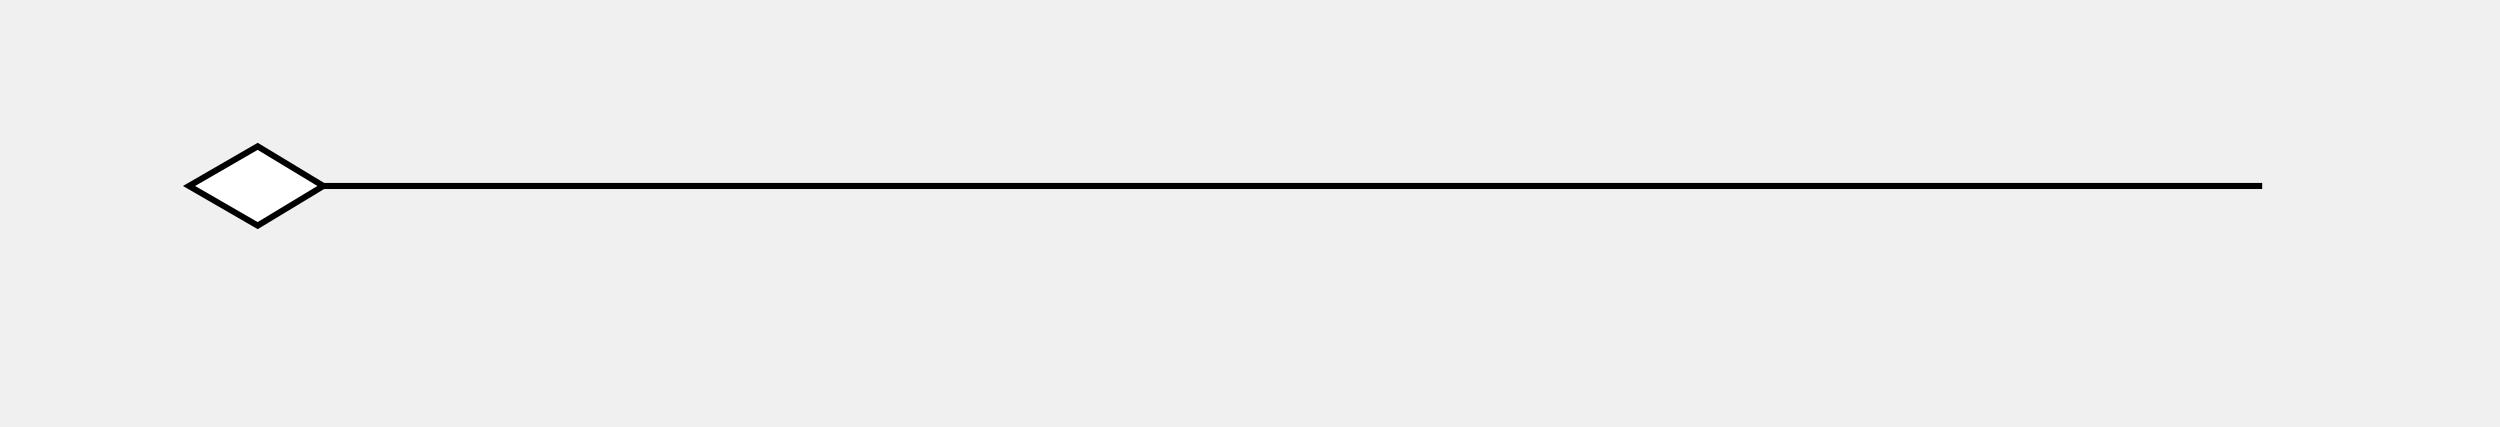
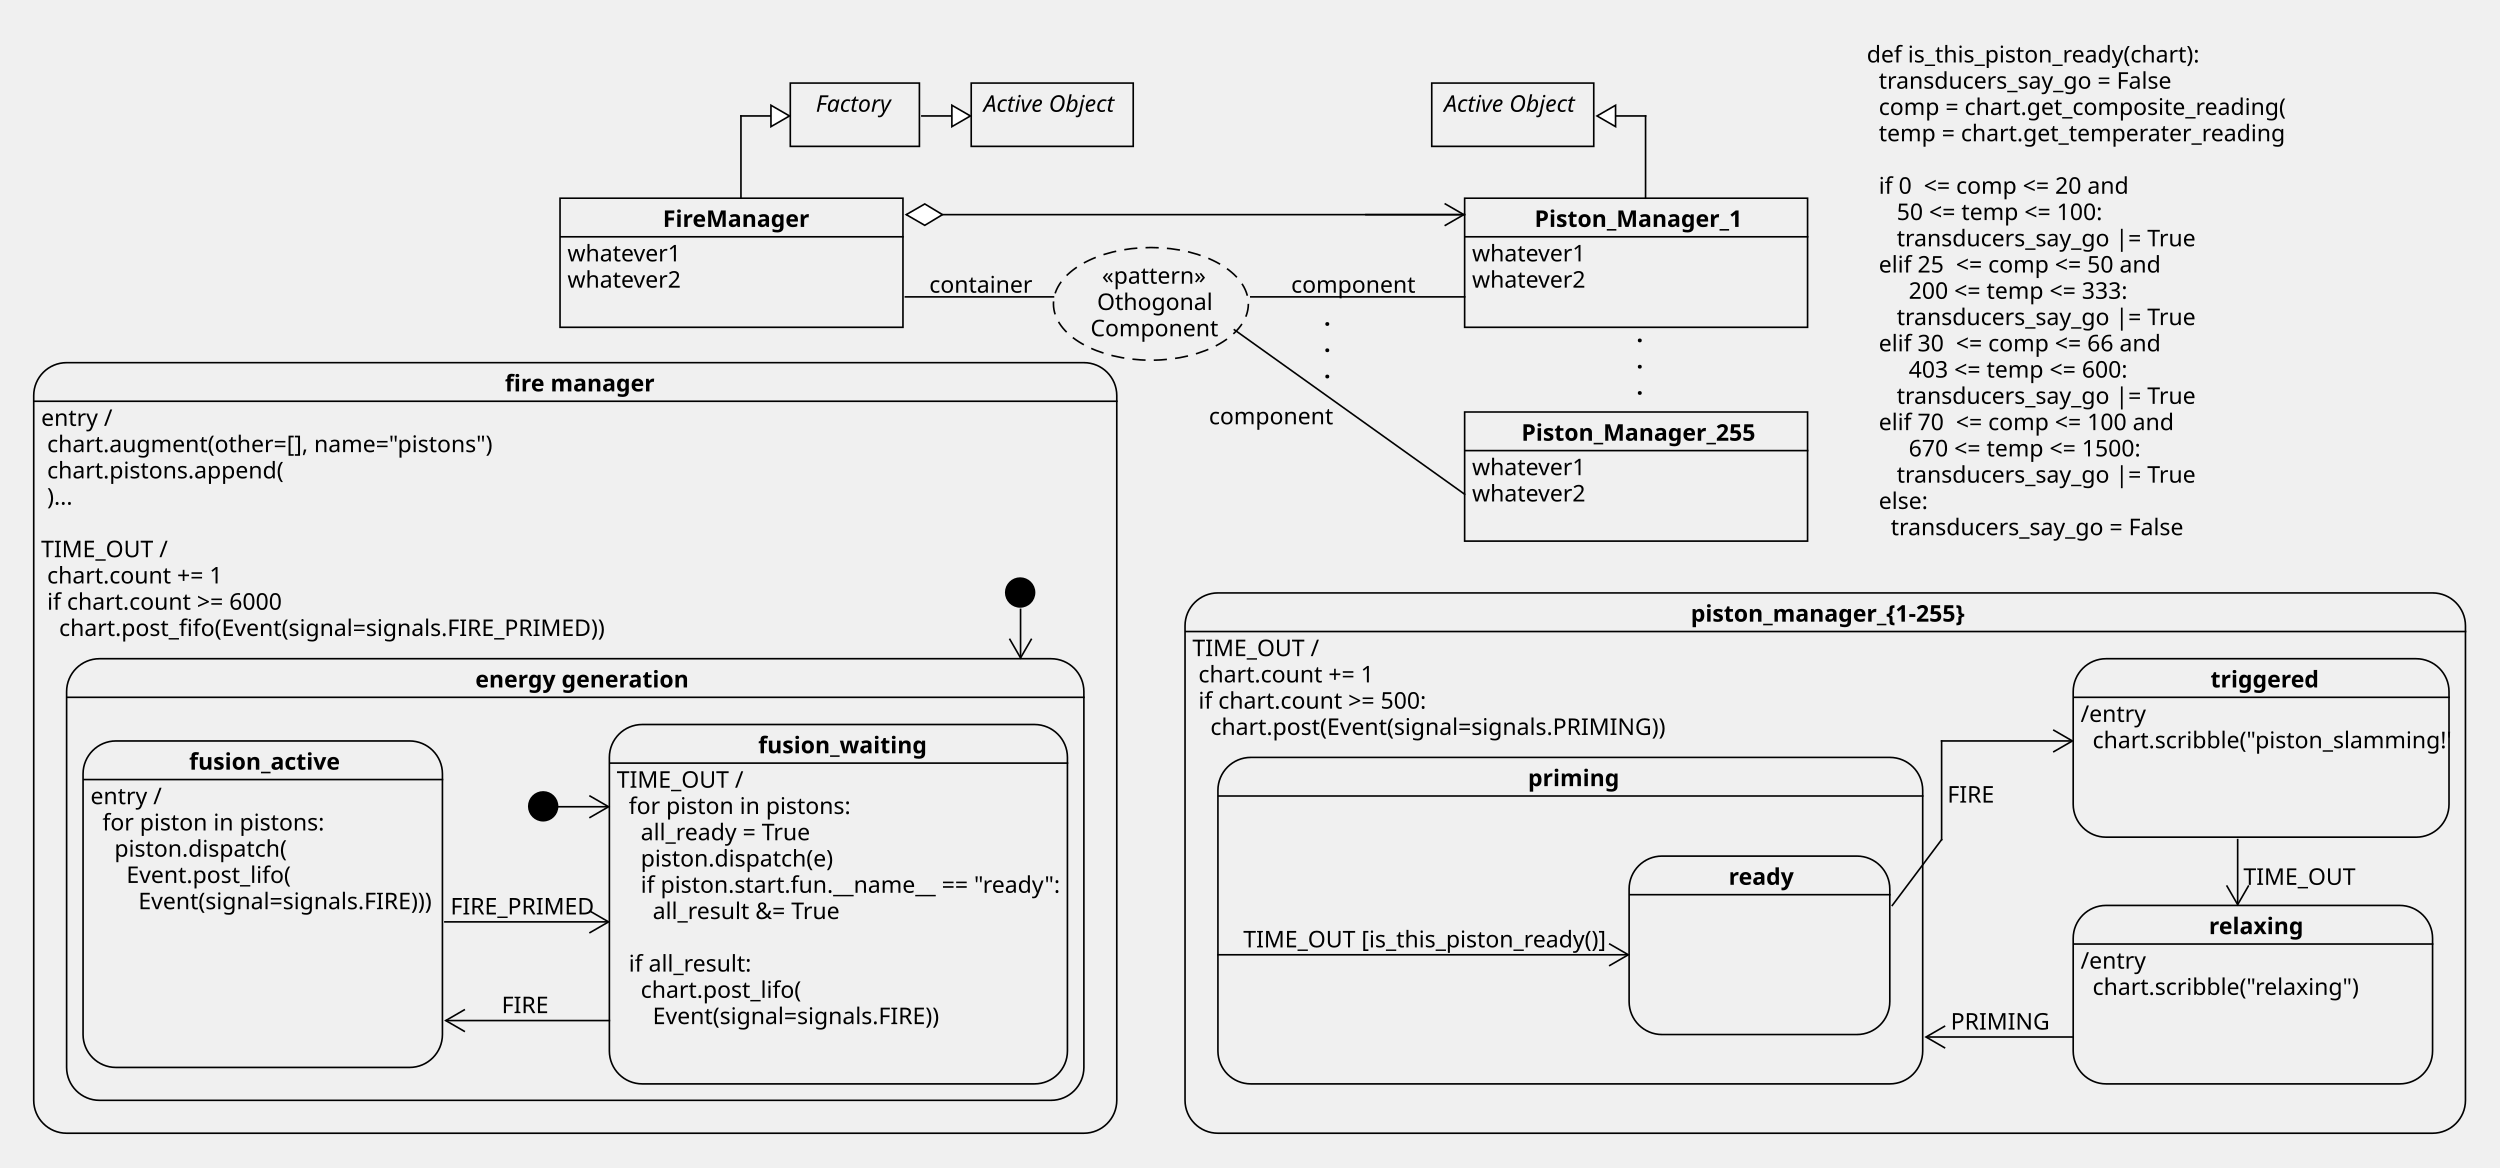
- <svg xmlns="http://www.w3.org/2000/svg" fill-opacity="1" color-rendering="auto" color-interpolation="auto" text-rendering="auto" stroke="black" stroke-linecap="square" width="410" stroke-miterlimit="10" shape-rendering="auto" stroke-opacity="1" fill="black" stroke-dasharray="none" font-weight="normal" stroke-width="1" viewBox="500 90 410 70" height="70" font-family="'Dialog'" font-style="normal" stroke-linejoin="miter" font-size="12px" stroke-dashoffset="0" image-rendering="auto">
+ <svg xmlns="http://www.w3.org/2000/svg" fill-opacity="1" color-rendering="auto" color-interpolation="auto" text-rendering="auto" stroke="black" stroke-linecap="square" width="1520" stroke-miterlimit="10" shape-rendering="auto" stroke-opacity="1" fill="black" stroke-dasharray="none" font-weight="normal" stroke-width="1" viewBox="-20 -10 1520 710" height="710" font-family="'Dialog'" font-style="normal" stroke-linejoin="miter" font-size="12px" stroke-dashoffset="0" image-rendering="auto">
  <defs id="genericDefs" />
  <g>
    <defs id="defs1">
      <clipPath clipPathUnits="userSpaceOnUse" id="clipPath1">
        <path d="M0 0 L2147483647 0 L2147483647 2147483647 L0 2147483647 L0 0 Z" />
      </clipPath>
      <clipPath clipPathUnits="userSpaceOnUse" id="clipPath2">
+         <path d="M0 0 L0 330 L260 330 L260 0 Z" />
+       </clipPath>
+       <clipPath clipPathUnits="userSpaceOnUse" id="clipPath3">
+         <path d="M0 0 L0 110 L160 110 L160 0 Z" />
+       </clipPath>
+       <clipPath clipPathUnits="userSpaceOnUse" id="clipPath4">
+         <path d="M0 0 L0 200 L430 200 L430 0 Z" />
+       </clipPath>
+       <clipPath clipPathUnits="userSpaceOnUse" id="clipPath5">
+         <path d="M0 0 L0 110 L220 110 L220 0 Z" />
+       </clipPath>
+       <clipPath clipPathUnits="userSpaceOnUse" id="clipPath6">
+         <path d="M0 0 L0 110 L230 110 L230 0 Z" />
+       </clipPath>
+       <clipPath clipPathUnits="userSpaceOnUse" id="clipPath7">
+         <path d="M0 0 L0 20 L20 20 L20 0 Z" />
+       </clipPath>
+       <clipPath clipPathUnits="userSpaceOnUse" id="clipPath8">
+         <path d="M0 0 L0 270 L620 270 L620 0 Z" />
+       </clipPath>
+       <clipPath clipPathUnits="userSpaceOnUse" id="clipPath9">
+         <path d="M0 0 L0 220 L280 220 L280 0 Z" />
+       </clipPath>
+       <clipPath clipPathUnits="userSpaceOnUse" id="clipPath10">
+         <path d="M0 0 L0 200 L220 200 L220 0 Z" />
+       </clipPath>
+       <clipPath clipPathUnits="userSpaceOnUse" id="clipPath11">
+         <path d="M0 0 L0 60 L20 60 L20 0 Z" />
+       </clipPath>
+       <clipPath clipPathUnits="userSpaceOnUse" id="clipPath12">
+         <path d="M0 0 L0 30 L100 30 L100 0 Z" />
+       </clipPath>
+       <clipPath clipPathUnits="userSpaceOnUse" id="clipPath13">
+         <path d="M0 0 L0 70 L120 70 L120 0 Z" />
+       </clipPath>
+       <clipPath clipPathUnits="userSpaceOnUse" id="clipPath14">
+         <path d="M0 0 L0 80 L210 80 L210 0 Z" />
+       </clipPath>
+       <clipPath clipPathUnits="userSpaceOnUse" id="clipPath15">
+         <path d="M0 0 L0 40 L100 40 L100 0 Z" />
+       </clipPath>
+       <clipPath clipPathUnits="userSpaceOnUse" id="clipPath16">
+         <path d="M0 0 L0 40 L80 40 L80 0 Z" />
+       </clipPath>
+       <clipPath clipPathUnits="userSpaceOnUse" id="clipPath17">
+         <path d="M0 0 L0 330 L780 330 L780 0 Z" />
+       </clipPath>
+       <clipPath clipPathUnits="userSpaceOnUse" id="clipPath18">
+         <path d="M0 0 L0 470 L660 470 L660 0 Z" />
+       </clipPath>
+       <clipPath clipPathUnits="userSpaceOnUse" id="clipPath19">
+         <path d="M0 0 L0 40 L120 40 L120 0 Z" />
+       </clipPath>
+       <clipPath clipPathUnits="userSpaceOnUse" id="clipPath20">
+         <path d="M0 0 L0 70 L100 70 L100 0 Z" />
+       </clipPath>
+       <clipPath clipPathUnits="userSpaceOnUse" id="clipPath21">
+         <path d="M0 0 L0 130 L140 130 L140 0 Z" />
+       </clipPath>
+       <clipPath clipPathUnits="userSpaceOnUse" id="clipPath22">
+         <path d="M0 0 L0 40 L280 40 L280 0 Z" />
+       </clipPath>
+       <clipPath clipPathUnits="userSpaceOnUse" id="clipPath23">
+         <path d="M0 0 L0 40 L130 40 L130 0 Z" />
+       </clipPath>
+       <clipPath clipPathUnits="userSpaceOnUse" id="clipPath24">
+         <path d="M0 0 L0 30 L70 30 L70 0 Z" />
+       </clipPath>
+       <clipPath clipPathUnits="userSpaceOnUse" id="clipPath25">
+         <path d="M0 0 L0 60 L30 60 L30 0 Z" />
+       </clipPath>
+       <clipPath clipPathUnits="userSpaceOnUse" id="clipPath26">
+         <path d="M0 0 L0 130 L170 130 L170 0 Z" />
+       </clipPath>
+       <clipPath clipPathUnits="userSpaceOnUse" id="clipPath27">
+         <path d="M0 0 L0 30 L160 30 L160 0 Z" />
+       </clipPath>
+       <clipPath clipPathUnits="userSpaceOnUse" id="clipPath28">
+         <path d="M0 0 L0 30 L120 30 L120 0 Z" />
+       </clipPath>
+       <clipPath clipPathUnits="userSpaceOnUse" id="clipPath29">
+         <path d="M0 0 L0 80 L60 80 L60 0 Z" />
+       </clipPath>
+       <clipPath clipPathUnits="userSpaceOnUse" id="clipPath30">
+         <path d="M0 0 L0 30 L60 30 L60 0 Z" />
+       </clipPath>
+       <clipPath clipPathUnits="userSpaceOnUse" id="clipPath31">
+         <path d="M0 0 L0 30 L90 30 L90 0 Z" />
+       </clipPath>
+       <clipPath clipPathUnits="userSpaceOnUse" id="clipPath32">
        <path d="M0 0 L0 30 L370 30 L370 0 Z" />
      </clipPath>
    </defs>
+     <g font-family="sans-serif" font-size="14px" transform="translate(1110,10)">
+       <text x="5" xml:space="preserve" y="17.969" clip-path="url(#clipPath2)" stroke="none">def is_this_piston_ready(chart):</text>
+       <text x="5" xml:space="preserve" y="33.938" clip-path="url(#clipPath2)" stroke="none">  transducers_say_go = False</text>
+       <text x="5" xml:space="preserve" y="49.906" clip-path="url(#clipPath2)" stroke="none">  comp = chart.get_composite_reading()</text>
+       <text x="5" xml:space="preserve" y="65.875" clip-path="url(#clipPath2)" stroke="none">  temp = chart.get_temperater_reading()</text>
+       <text x="5" xml:space="preserve" y="81.844" clip-path="url(#clipPath2)" stroke="none">  </text>
+       <text x="5" xml:space="preserve" y="97.812" clip-path="url(#clipPath2)" stroke="none">  if 0  &lt;= comp &lt;= 20 and</text>
+       <text x="5" xml:space="preserve" y="113.781" clip-path="url(#clipPath2)" stroke="none">     50 &lt;= temp &lt;= 100:</text>
+       <text x="5" xml:space="preserve" y="129.75" clip-path="url(#clipPath2)" stroke="none">     transducers_say_go |= True</text>
+       <text x="5" xml:space="preserve" y="145.719" clip-path="url(#clipPath2)" stroke="none">  elif 25  &lt;= comp &lt;= 50 and</text>
+       <text x="5" xml:space="preserve" y="161.688" clip-path="url(#clipPath2)" stroke="none">       200 &lt;= temp &lt;= 333:</text>
+       <text x="5" xml:space="preserve" y="177.656" clip-path="url(#clipPath2)" stroke="none">     transducers_say_go |= True</text>
+       <text x="5" xml:space="preserve" y="193.625" clip-path="url(#clipPath2)" stroke="none">  elif 30  &lt;= comp &lt;= 66 and</text>
+       <text x="5" xml:space="preserve" y="209.594" clip-path="url(#clipPath2)" stroke="none">       403 &lt;= temp &lt;= 600:</text>
+       <text x="5" xml:space="preserve" y="225.562" clip-path="url(#clipPath2)" stroke="none">     transducers_say_go |= True</text>
+       <text x="5" xml:space="preserve" y="241.531" clip-path="url(#clipPath2)" stroke="none">  elif 70  &lt;= comp &lt;= 100 and</text>
+       <text x="5" xml:space="preserve" y="257.5" clip-path="url(#clipPath2)" stroke="none">       670 &lt;= temp &lt;= 1500:</text>
+       <text x="5" xml:space="preserve" y="273.469" clip-path="url(#clipPath2)" stroke="none">     transducers_say_go |= True</text>
+       <text x="5" xml:space="preserve" y="289.438" clip-path="url(#clipPath2)" stroke="none">  else:</text>
+       <text x="5" xml:space="preserve" y="305.406" clip-path="url(#clipPath2)" stroke="none">    transducers_say_go = False</text>
+       <text x="5" xml:space="preserve" y="321.375" clip-path="url(#clipPath2)" stroke="none">    </text>
+       <text x="5" xml:space="preserve" y="369.281" clip-path="url(#clipPath2)" stroke="none">     </text>
+     </g>
+     <g fill="rgb(255,255,255)" fill-opacity="0" transform="translate(970,510)" stroke-opacity="0" stroke="rgb(255,255,255)">
+       <rect x="0.5" y="0.5" clip-path="url(#clipPath3)" width="158.5" rx="20" ry="20" height="108.5" stroke="none" />
+     </g>
+     <g transform="translate(970,510)">
+       <rect x="0.5" y="0.5" clip-path="url(#clipPath3)" fill="none" width="158.5" rx="20" ry="20" height="108.5" />
+       <text x="61" font-size="14px" y="17.969" clip-path="url(#clipPath3)" font-family="sans-serif" stroke="none" font-weight="bold" xml:space="preserve">ready</text>
+       <path fill="none" d="M1 23.969 L159 23.969" clip-path="url(#clipPath3)" />
+     </g>
+     <g fill="rgb(255,255,255)" fill-opacity="0" transform="translate(720,450)" stroke-opacity="0" stroke="rgb(255,255,255)">
+       <rect x="0.5" y="0.5" clip-path="url(#clipPath4)" width="428.5" rx="20" ry="20" height="198.5" stroke="none" />
+     </g>
+     <g transform="translate(720,450)">
+       <rect x="0.5" y="0.5" clip-path="url(#clipPath4)" fill="none" width="428.5" rx="20" ry="20" height="198.5" />
+       <text x="189" font-size="14px" y="17.969" clip-path="url(#clipPath4)" font-family="sans-serif" stroke="none" font-weight="bold" xml:space="preserve">priming</text>
+       <path fill="none" d="M1 23.969 L429 23.969" clip-path="url(#clipPath4)" />
+     </g>
+     <g fill="rgb(255,255,255)" fill-opacity="0" transform="translate(1240,540)" stroke-opacity="0" stroke="rgb(255,255,255)">
+       <rect x="0.5" y="0.5" clip-path="url(#clipPath5)" width="218.5" rx="20" ry="20" height="108.5" stroke="none" />
+     </g>
+     <g transform="translate(1240,540)">
+       <rect x="0.5" y="0.5" clip-path="url(#clipPath5)" fill="none" width="218.5" rx="20" ry="20" height="108.5" />
+       <text x="83" font-size="14px" y="17.969" clip-path="url(#clipPath5)" font-family="sans-serif" stroke="none" font-weight="bold" xml:space="preserve">relaxing</text>
+       <path fill="none" d="M1 23.969 L219 23.969" clip-path="url(#clipPath5)" />
+       <text x="5" font-size="14px" y="38.938" clip-path="url(#clipPath5)" font-family="sans-serif" stroke="none" xml:space="preserve">/entry </text>
+       <text x="5" font-size="14px" y="54.906" clip-path="url(#clipPath5)" font-family="sans-serif" stroke="none" xml:space="preserve">  chart.scribble("relaxing")</text>
+     </g>
+     <g fill="rgb(255,255,255)" fill-opacity="0" transform="translate(1240,390)" stroke-opacity="0" stroke="rgb(255,255,255)">
+       <rect x="0.5" y="0.5" clip-path="url(#clipPath6)" width="228.5" rx="20" ry="20" height="108.5" stroke="none" />
+     </g>
+     <g transform="translate(1240,390)">
+       <rect x="0.5" y="0.5" clip-path="url(#clipPath6)" fill="none" width="228.5" rx="20" ry="20" height="108.5" />
+       <text x="84" font-size="14px" y="17.969" clip-path="url(#clipPath6)" font-family="sans-serif" stroke="none" font-weight="bold" xml:space="preserve">triggered</text>
+       <path fill="none" d="M1 23.969 L229 23.969" clip-path="url(#clipPath6)" />
+       <text x="5" font-size="14px" y="38.938" clip-path="url(#clipPath6)" font-family="sans-serif" stroke="none" xml:space="preserve">/entry </text>
+       <text x="5" font-size="14px" y="54.906" clip-path="url(#clipPath6)" font-family="sans-serif" stroke="none" xml:space="preserve">  chart.scribble("piston_slamming!")</text>
+     </g>
+     <g transform="translate(300,470)">
+       <circle r="8.75" clip-path="url(#clipPath7)" cx="10.25" cy="10.25" stroke="none" />
+       <circle fill="none" r="8.75" clip-path="url(#clipPath7)" cx="10.25" cy="10.25" />
+     </g>
+     <g transform="translate(590,340)">
+       <circle r="8.75" clip-path="url(#clipPath7)" cx="10.25" cy="10.25" stroke="none" />
+       <circle fill="none" r="8.75" clip-path="url(#clipPath7)" cx="10.25" cy="10.25" />
+     </g>
+     <g fill="rgb(255,255,255)" fill-opacity="0" transform="translate(20,390)" stroke-opacity="0" stroke="rgb(255,255,255)">
+       <rect x="0.5" y="0.5" clip-path="url(#clipPath8)" width="618.5" rx="20" ry="20" height="268.5" stroke="none" />
+     </g>
+     <g transform="translate(20,390)">
+       <rect x="0.5" y="0.5" clip-path="url(#clipPath8)" fill="none" width="618.5" rx="20" ry="20" height="268.5" />
+       <text x="249" font-size="14px" y="17.969" clip-path="url(#clipPath8)" font-family="sans-serif" stroke="none" font-weight="bold" xml:space="preserve">energy generation</text>
+       <path fill="none" d="M1 23.969 L619 23.969" clip-path="url(#clipPath8)" />
+     </g>
+     <g fill="rgb(255,255,255)" fill-opacity="0" transform="translate(350,430)" stroke-opacity="0" stroke="rgb(255,255,255)">
+       <rect x="0.5" y="0.5" clip-path="url(#clipPath9)" width="278.5" rx="20" ry="20" height="218.5" stroke="none" />
+     </g>
+     <g transform="translate(350,430)">
+       <rect x="0.5" y="0.5" clip-path="url(#clipPath9)" fill="none" width="278.5" rx="20" ry="20" height="218.5" />
+       <text x="91" font-size="14px" y="17.969" clip-path="url(#clipPath9)" font-family="sans-serif" stroke="none" font-weight="bold" xml:space="preserve">fusion_waiting</text>
+       <path fill="none" d="M1 23.969 L279 23.969" clip-path="url(#clipPath9)" />
+       <text x="5" font-size="14px" y="38.938" clip-path="url(#clipPath9)" font-family="sans-serif" stroke="none" xml:space="preserve">TIME_OUT / </text>
+       <text x="5" font-size="14px" y="54.906" clip-path="url(#clipPath9)" font-family="sans-serif" stroke="none" xml:space="preserve">  for piston in pistons:</text>
+       <text x="5" font-size="14px" y="70.875" clip-path="url(#clipPath9)" font-family="sans-serif" stroke="none" xml:space="preserve">  	 all_ready = True</text>
+       <text x="5" font-size="14px" y="86.844" clip-path="url(#clipPath9)" font-family="sans-serif" stroke="none" xml:space="preserve">    piston.dispatch(e)</text>
+       <text x="5" font-size="14px" y="102.812" clip-path="url(#clipPath9)" font-family="sans-serif" stroke="none" xml:space="preserve">    if piston.start.fun.__name__ == "ready":</text>
+       <text x="5" font-size="14px" y="118.781" clip-path="url(#clipPath9)" font-family="sans-serif" stroke="none" xml:space="preserve">      all_result &amp;= True</text>
+       <text x="5" font-size="14px" y="134.75" clip-path="url(#clipPath9)" font-family="sans-serif" stroke="none" xml:space="preserve">     </text>
+       <text x="5" font-size="14px" y="150.719" clip-path="url(#clipPath9)" font-family="sans-serif" stroke="none" xml:space="preserve">  if all_result:</text>
+       <text x="5" font-size="14px" y="166.688" clip-path="url(#clipPath9)" font-family="sans-serif" stroke="none" xml:space="preserve">    chart.post_lifo(</text>
+       <text x="5" font-size="14px" y="182.656" clip-path="url(#clipPath9)" font-family="sans-serif" stroke="none" xml:space="preserve">      Event(signal=signals.FIRE))</text>
+       <text x="5" font-size="14px" y="198.625" clip-path="url(#clipPath9)" font-family="sans-serif" stroke="none" xml:space="preserve">    </text>
+     </g>
+     <g fill="rgb(255,255,255)" fill-opacity="0" transform="translate(30,440)" stroke-opacity="0" stroke="rgb(255,255,255)">
+       <rect x="0.5" y="0.5" clip-path="url(#clipPath10)" width="218.5" rx="20" ry="20" height="198.5" stroke="none" />
+     </g>
+     <g transform="translate(30,440)">
+       <rect x="0.5" y="0.5" clip-path="url(#clipPath10)" fill="none" width="218.5" rx="20" ry="20" height="198.5" />
+       <text x="65" font-size="14px" y="17.969" clip-path="url(#clipPath10)" font-family="sans-serif" stroke="none" font-weight="bold" xml:space="preserve">fusion_active</text>
+       <path fill="none" d="M1 23.969 L219 23.969" clip-path="url(#clipPath10)" />
+       <text x="5" font-size="14px" y="38.938" clip-path="url(#clipPath10)" font-family="sans-serif" stroke="none" xml:space="preserve">entry /</text>
+       <text x="5" font-size="14px" y="54.906" clip-path="url(#clipPath10)" font-family="sans-serif" stroke="none" xml:space="preserve">  for piston in pistons:</text>
+       <text x="5" font-size="14px" y="70.875" clip-path="url(#clipPath10)" font-family="sans-serif" stroke="none" xml:space="preserve">    piston.dispatch(</text>
+       <text x="5" font-size="14px" y="86.844" clip-path="url(#clipPath10)" font-family="sans-serif" stroke="none" xml:space="preserve">      Event.post_lifo(</text>
+       <text x="5" font-size="14px" y="102.812" clip-path="url(#clipPath10)" font-family="sans-serif" stroke="none" xml:space="preserve">        Event(signal=signals.FIRE)))</text>
+     </g>
+     <g font-size="14px" font-weight="bold" font-family="sans-serif" transform="translate(780,170)">
+       <text x="5" xml:space="preserve" y="17.969" clip-path="url(#clipPath11)" stroke="none">.</text>
+       <text x="5" xml:space="preserve" y="33.938" clip-path="url(#clipPath11)" stroke="none">.</text>
+       <text x="5" xml:space="preserve" y="49.906" clip-path="url(#clipPath11)" stroke="none">.</text>
+     </g>
+     <g font-family="sans-serif" font-size="14px" transform="translate(540,150)">
+       <text x="5" xml:space="preserve" y="17.969" clip-path="url(#clipPath12)" stroke="none">container</text>
+     </g>
+     <g font-family="sans-serif" font-size="14px" transform="translate(760,150)">
+       <text x="5" xml:space="preserve" y="17.969" clip-path="url(#clipPath12)" stroke="none">component</text>
+     </g>
+     <g font-family="sans-serif" font-size="14px" transform="translate(710,230)">
+       <text x="5" xml:space="preserve" y="17.969" clip-path="url(#clipPath12)" stroke="none">component</text>
+     </g>
+     <g fill="rgb(255,255,255)" fill-opacity="0" transform="translate(620,140)" stroke-opacity="0" stroke="rgb(255,255,255)">
+       <ellipse rx="59.25" ry="34.25" clip-path="url(#clipPath13)" cx="59.75" cy="34.75" stroke="none" />
+     </g>
+     <g stroke-dasharray="8,5" stroke-miterlimit="5" transform="translate(620,140)" stroke-linecap="butt">
+       <ellipse rx="59.25" fill="none" ry="34.25" clip-path="url(#clipPath13)" cx="59.75" cy="34.75" />
+       <text x="30" font-size="14px" y="22.516" clip-path="url(#clipPath13)" font-family="sans-serif" stroke="none" xml:space="preserve">«pattern»</text>
+       <text x="27" font-size="14px" y="38.484" clip-path="url(#clipPath13)" font-family="sans-serif" stroke="none" xml:space="preserve">Othogonal </text>
+       <text x="23" font-size="14px" y="54.453" clip-path="url(#clipPath13)" font-family="sans-serif" stroke="none" xml:space="preserve">Component</text>
+     </g>
+     <g font-size="14px" font-weight="bold" font-family="sans-serif" transform="translate(970,180)">
+       <text x="5" xml:space="preserve" y="17.969" clip-path="url(#clipPath11)" stroke="none">.</text>
+       <text x="5" xml:space="preserve" y="33.938" clip-path="url(#clipPath11)" stroke="none">.</text>
+       <text x="5" xml:space="preserve" y="49.906" clip-path="url(#clipPath11)" stroke="none">.</text>
+     </g>
+     <g fill="rgb(255,255,255)" fill-opacity="0" transform="translate(870,240)" stroke-opacity="0" stroke="rgb(255,255,255)">
+       <rect x="0.5" width="208.5" height="78.5" y="0.5" clip-path="url(#clipPath14)" stroke="none" />
+     </g>
+     <g transform="translate(870,240)">
+       <rect fill="none" x="0.5" width="208.5" height="78.5" y="0.5" clip-path="url(#clipPath14)" />
+       <text x="35" font-size="14px" y="17.969" clip-path="url(#clipPath14)" font-family="sans-serif" stroke="none" font-weight="bold" xml:space="preserve">Piston_Manager_255</text>
+       <path fill="none" d="M1 23.969 L209 23.969" clip-path="url(#clipPath14)" />
+       <text x="5" font-size="14px" y="38.938" clip-path="url(#clipPath14)" font-family="sans-serif" stroke="none" xml:space="preserve">whatever1</text>
+       <text x="5" font-size="14px" y="54.906" clip-path="url(#clipPath14)" font-family="sans-serif" stroke="none" xml:space="preserve">whatever2</text>
+     </g>
+     <g fill="rgb(255,255,255)" fill-opacity="0" transform="translate(850,40)" stroke-opacity="0" stroke="rgb(255,255,255)">
+       <rect x="0.5" width="98.5" height="38.5" y="0.5" clip-path="url(#clipPath15)" stroke="none" />
+     </g>
+     <g transform="translate(850,40)">
+       <rect fill="none" x="0.5" width="98.5" height="38.5" y="0.5" clip-path="url(#clipPath15)" />
+       <text x="8" font-size="14px" y="17.969" clip-path="url(#clipPath15)" font-family="sans-serif" font-style="italic" stroke="none" xml:space="preserve">Active Object</text>
+     </g>
+     <g fill="rgb(255,255,255)" fill-opacity="0" transform="translate(570,40)" stroke-opacity="0" stroke="rgb(255,255,255)">
+       <rect x="0.5" width="98.5" height="38.5" y="0.5" clip-path="url(#clipPath15)" stroke="none" />
+     </g>
+     <g transform="translate(570,40)">
+       <rect fill="none" x="0.5" width="98.5" height="38.5" y="0.5" clip-path="url(#clipPath15)" />
+       <text x="8" font-size="14px" y="17.969" clip-path="url(#clipPath15)" font-family="sans-serif" font-style="italic" stroke="none" xml:space="preserve">Active Object</text>
+     </g>
+     <g fill="rgb(255,255,255)" fill-opacity="0" transform="translate(460,40)" stroke-opacity="0" stroke="rgb(255,255,255)">
+       <rect x="0.5" width="78.5" height="38.5" y="0.5" clip-path="url(#clipPath16)" stroke="none" />
+     </g>
+     <g transform="translate(460,40)">
+       <rect fill="none" x="0.5" width="78.5" height="38.5" y="0.5" clip-path="url(#clipPath16)" />
+       <text x="16" font-size="14px" y="17.969" clip-path="url(#clipPath16)" font-family="sans-serif" font-style="italic" stroke="none" xml:space="preserve">Factory</text>
+     </g>
+     <g fill="rgb(255,255,255)" fill-opacity="0" transform="translate(870,110)" stroke-opacity="0" stroke="rgb(255,255,255)">
+       <rect x="0.5" width="208.5" height="78.5" y="0.5" clip-path="url(#clipPath14)" stroke="none" />
+     </g>
+     <g transform="translate(870,110)">
+       <rect fill="none" x="0.5" width="208.5" height="78.5" y="0.5" clip-path="url(#clipPath14)" />
+       <text x="43" font-size="14px" y="17.969" clip-path="url(#clipPath14)" font-family="sans-serif" stroke="none" font-weight="bold" xml:space="preserve">Piston_Manager_1</text>
+       <path fill="none" d="M1 23.969 L209 23.969" clip-path="url(#clipPath14)" />
+       <text x="5" font-size="14px" y="38.938" clip-path="url(#clipPath14)" font-family="sans-serif" stroke="none" xml:space="preserve">whatever1</text>
+       <text x="5" font-size="14px" y="54.906" clip-path="url(#clipPath14)" font-family="sans-serif" stroke="none" xml:space="preserve">whatever2</text>
+     </g>
+     <g fill="rgb(255,255,255)" fill-opacity="0" transform="translate(320,110)" stroke-opacity="0" stroke="rgb(255,255,255)">
+       <rect x="0.5" width="208.5" height="78.5" y="0.5" clip-path="url(#clipPath14)" stroke="none" />
+     </g>
+     <g transform="translate(320,110)">
+       <rect fill="none" x="0.5" width="208.5" height="78.5" y="0.5" clip-path="url(#clipPath14)" />
+       <text x="63" font-size="14px" y="17.969" clip-path="url(#clipPath14)" font-family="sans-serif" stroke="none" font-weight="bold" xml:space="preserve">FireManager</text>
+       <path fill="none" d="M1 23.969 L209 23.969" clip-path="url(#clipPath14)" />
+       <text x="5" font-size="14px" y="38.938" clip-path="url(#clipPath14)" font-family="sans-serif" stroke="none" xml:space="preserve">whatever1</text>
+       <text x="5" font-size="14px" y="54.906" clip-path="url(#clipPath14)" font-family="sans-serif" stroke="none" xml:space="preserve">whatever2</text>
+     </g>
+     <g fill="rgb(255,255,255)" fill-opacity="0" transform="translate(700,350)" stroke-opacity="0" stroke="rgb(255,255,255)">
+       <rect x="0.5" y="0.5" clip-path="url(#clipPath17)" width="778.5" rx="20" ry="20" height="328.5" stroke="none" />
+     </g>
+     <g transform="translate(700,350)">
+       <rect x="0.5" y="0.5" clip-path="url(#clipPath17)" fill="none" width="778.5" rx="20" ry="20" height="328.5" />
+       <text x="308" font-size="14px" y="17.969" clip-path="url(#clipPath17)" font-family="sans-serif" stroke="none" font-weight="bold" xml:space="preserve">piston_manager_{1-255}</text>
+       <path fill="none" d="M1 23.969 L779 23.969" clip-path="url(#clipPath17)" />
+       <text x="5" font-size="14px" y="38.938" clip-path="url(#clipPath17)" font-family="sans-serif" stroke="none" xml:space="preserve">TIME_OUT /</text>
+       <text x="5" font-size="14px" y="54.906" clip-path="url(#clipPath17)" font-family="sans-serif" stroke="none" xml:space="preserve">	chart.count += 1</text>
+       <text x="5" font-size="14px" y="70.875" clip-path="url(#clipPath17)" font-family="sans-serif" stroke="none" xml:space="preserve">	if chart.count &gt;= 500:</text>
+       <text x="5" font-size="14px" y="86.844" clip-path="url(#clipPath17)" font-family="sans-serif" stroke="none" xml:space="preserve">	  chart.post(Event(signal=signals.PRIMING))</text>
+     </g>
+     <g fill="rgb(255,255,255)" fill-opacity="0" transform="translate(0,210)" stroke-opacity="0" stroke="rgb(255,255,255)">
+       <rect x="0.5" y="0.5" clip-path="url(#clipPath18)" width="658.5" rx="20" ry="20" height="468.5" stroke="none" />
+     </g>
+     <g transform="translate(0,210)">
+       <rect x="0.5" y="0.5" clip-path="url(#clipPath18)" fill="none" width="658.5" rx="20" ry="20" height="468.5" />
+       <text x="287" font-size="14px" y="17.969" clip-path="url(#clipPath18)" font-family="sans-serif" stroke="none" font-weight="bold" xml:space="preserve">fire manager</text>
+       <path fill="none" d="M1 23.969 L659 23.969" clip-path="url(#clipPath18)" />
+       <text x="5" font-size="14px" y="38.938" clip-path="url(#clipPath18)" font-family="sans-serif" stroke="none" xml:space="preserve">entry /</text>
+       <text x="5" font-size="14px" y="54.906" clip-path="url(#clipPath18)" font-family="sans-serif" stroke="none" xml:space="preserve">	chart.augment(other=[], name="pistons")</text>
+       <text x="5" font-size="14px" y="70.875" clip-path="url(#clipPath18)" font-family="sans-serif" stroke="none" xml:space="preserve">	chart.pistons.append(</text>
+       <text x="5" font-size="14px" y="86.844" clip-path="url(#clipPath18)" font-family="sans-serif" stroke="none" xml:space="preserve">	)...</text>
+       <text x="5" font-size="14px" y="118.781" clip-path="url(#clipPath18)" font-family="sans-serif" stroke="none" xml:space="preserve">TIME_OUT / </text>
+       <text x="5" font-size="14px" y="134.75" clip-path="url(#clipPath18)" font-family="sans-serif" stroke="none" xml:space="preserve">	chart.count += 1</text>
+       <text x="5" font-size="14px" y="150.719" clip-path="url(#clipPath18)" font-family="sans-serif" stroke="none" xml:space="preserve">	if chart.count &gt;= 6000</text>
+       <text x="5" font-size="14px" y="166.688" clip-path="url(#clipPath18)" font-family="sans-serif" stroke="none" xml:space="preserve">	  chart.post_fifo(Event(signal=signals.FIRE_PRIMED))</text>
+     </g>
+     <g transform="translate(1140,600)">
+       <path fill="none" d="M100.5 20.5 L11.5 20.5" clip-path="url(#clipPath19)" />
+       <path fill="none" d="M22.258 14 L11 20.5 L22.258 27" clip-path="url(#clipPath19)" />
+       <text x="26.031" font-size="14px" y="16" clip-path="url(#clipPath19)" font-family="sans-serif" stroke="none" xml:space="preserve">PRIMING</text>
+     </g>
+     <g transform="translate(1330,490)">
+       <path fill="none" d="M10.5 10.5 L10.5 49.5" clip-path="url(#clipPath20)" />
+       <path fill="none" d="M4 38.742 L10.5 50 L17 38.742" clip-path="url(#clipPath20)" />
+       <text x="14" font-size="14px" y="37.984" clip-path="url(#clipPath20)" font-family="sans-serif" stroke="none" xml:space="preserve">TIME_OUT</text>
+     </g>
+     <g transform="translate(1120,430)">
+       <path fill="none" d="M10.5 110.5 L40.5 70.5" clip-path="url(#clipPath21)" />
+       <path fill="none" d="M40.5 70.5 L40.5 10.5" clip-path="url(#clipPath21)" />
+       <path fill="none" d="M40.5 10.5 L119.5 10.5" clip-path="url(#clipPath21)" />
+       <path fill="none" d="M108.742 17 L120 10.5 L108.742 4" clip-path="url(#clipPath21)" />
+       <text x="44" font-size="14px" y="47.984" clip-path="url(#clipPath21)" font-family="sans-serif" stroke="none" xml:space="preserve">FIRE</text>
+     </g>
+     <g transform="translate(710,550)">
+       <path fill="none" d="M10.5 20.5 L259.5 20.5" clip-path="url(#clipPath22)" />
+       <path fill="none" d="M248.742 27 L260 20.5 L248.742 14" clip-path="url(#clipPath22)" />
+       <text x="25.914" font-size="14px" y="16" clip-path="url(#clipPath22)" font-family="sans-serif" stroke="none" xml:space="preserve">TIME_OUT [is_this_piston_ready()]</text>
+     </g>
+     <g transform="translate(240,590)">
+       <path fill="none" d="M110.5 20.5 L11.5 20.5" clip-path="url(#clipPath23)" />
+       <path fill="none" d="M22.258 14 L11 20.5 L22.258 27" clip-path="url(#clipPath23)" />
+       <text x="45.005" font-size="14px" y="16" clip-path="url(#clipPath23)" font-family="sans-serif" stroke="none" xml:space="preserve">FIRE</text>
+     </g>
+     <g transform="translate(240,530)">
+       <path fill="none" d="M10.5 20.5 L109.5 20.5" clip-path="url(#clipPath23)" />
+       <path fill="none" d="M98.742 27 L110 20.5 L98.742 14" clip-path="url(#clipPath23)" />
+       <text x="13.892" font-size="14px" y="16" clip-path="url(#clipPath23)" font-family="sans-serif" stroke="none" xml:space="preserve">FIRE_PRIMED</text>
+     </g>
+     <g transform="translate(300,470)">
+       <path fill="none" d="M10.5 10.5 L49.5 10.5" clip-path="url(#clipPath24)" />
+       <path fill="none" d="M38.742 17 L50 10.5 L38.742 4" clip-path="url(#clipPath24)" />
+     </g>
+     <g transform="translate(590,350)">
+       <path fill="none" d="M10.5 10.5 L10.5 39.5" clip-path="url(#clipPath25)" />
+       <path fill="none" d="M4 28.742 L10.5 40 L17 28.742" clip-path="url(#clipPath25)" />
+     </g>
+     <g transform="translate(720,180)">
+       <path fill="none" d="M10.5 10.5 L150.5 110.5" clip-path="url(#clipPath26)" />
+     </g>
+     <g transform="translate(730,160)">
+       <path fill="none" d="M10.5 10.5 L140.5 10.5" clip-path="url(#clipPath27)" />
+     </g>
+     <g transform="translate(520,160)">
+       <path fill="none" d="M10.5 10.5 L100.5 10.5" clip-path="url(#clipPath28)" />
+     </g>
+     <g transform="translate(940,50)">
+       <path fill="none" d="M11.5 10.5 L40.5 10.5" clip-path="url(#clipPath29)" />
+       <path fill="none" d="M40.5 10.5 L40.5 60.5" clip-path="url(#clipPath29)" />
+       <path fill="white" d="M22.258 17 L11 10.5 L22.258 4 Z" clip-path="url(#clipPath29)" stroke="none" />
+       <path fill="none" d="M22.258 17 L11 10.5 L22.258 4 Z" clip-path="url(#clipPath29)" />
+     </g>
+     <g transform="translate(530,50)">
+       <path fill="none" d="M39.5 10.5 L10.5 10.5" clip-path="url(#clipPath30)" />
+       <path fill="white" d="M28.742 4 L40 10.5 L28.742 17 Z" clip-path="url(#clipPath30)" stroke="none" />
+       <path fill="none" d="M28.742 4 L40 10.5 L28.742 17 Z" clip-path="url(#clipPath30)" />
+     </g>
+     <g transform="translate(420,50)">
+       <path fill="none" d="M39.5 10.5 L10.5 10.5" clip-path="url(#clipPath29)" />
+       <path fill="none" d="M10.5 10.5 L10.5 60.5" clip-path="url(#clipPath29)" />
+       <path fill="white" d="M28.742 4 L40 10.5 L28.742 17 Z" clip-path="url(#clipPath29)" stroke="none" />
+       <path fill="none" d="M28.742 4 L40 10.5 L28.742 17 Z" clip-path="url(#clipPath29)" />
+     </g>
+     <g transform="translate(800,110)">
+       <path fill="none" d="M69.5 10.5 L10.5 10.5" clip-path="url(#clipPath31)" />
+       <path fill="none" d="M58.742 4 L70 10.5 L58.742 17" clip-path="url(#clipPath31)" />
+     </g>
    <g transform="translate(520,110)">
-       <path fill="none" d="M11.5 10.5 L350.5 10.5" clip-path="url(#clipPath2)" />
-       <path fill="white" d="M22.258 17 L11 10.5 L22.258 4 L33.017 10.5 Z" clip-path="url(#clipPath2)" stroke="none" />
-       <path fill="none" d="M22.258 17 L11 10.5 L22.258 4 L33.017 10.5 Z" clip-path="url(#clipPath2)" />
+       <path fill="none" d="M11.5 10.5 L350.5 10.5" clip-path="url(#clipPath32)" />
+       <path fill="white" d="M22.258 17 L11 10.5 L22.258 4 L33.017 10.5 Z" clip-path="url(#clipPath32)" stroke="none" />
+       <path fill="none" d="M22.258 17 L11 10.5 L22.258 4 L33.017 10.5 Z" clip-path="url(#clipPath32)" />
    </g>
  </g>
</svg>
